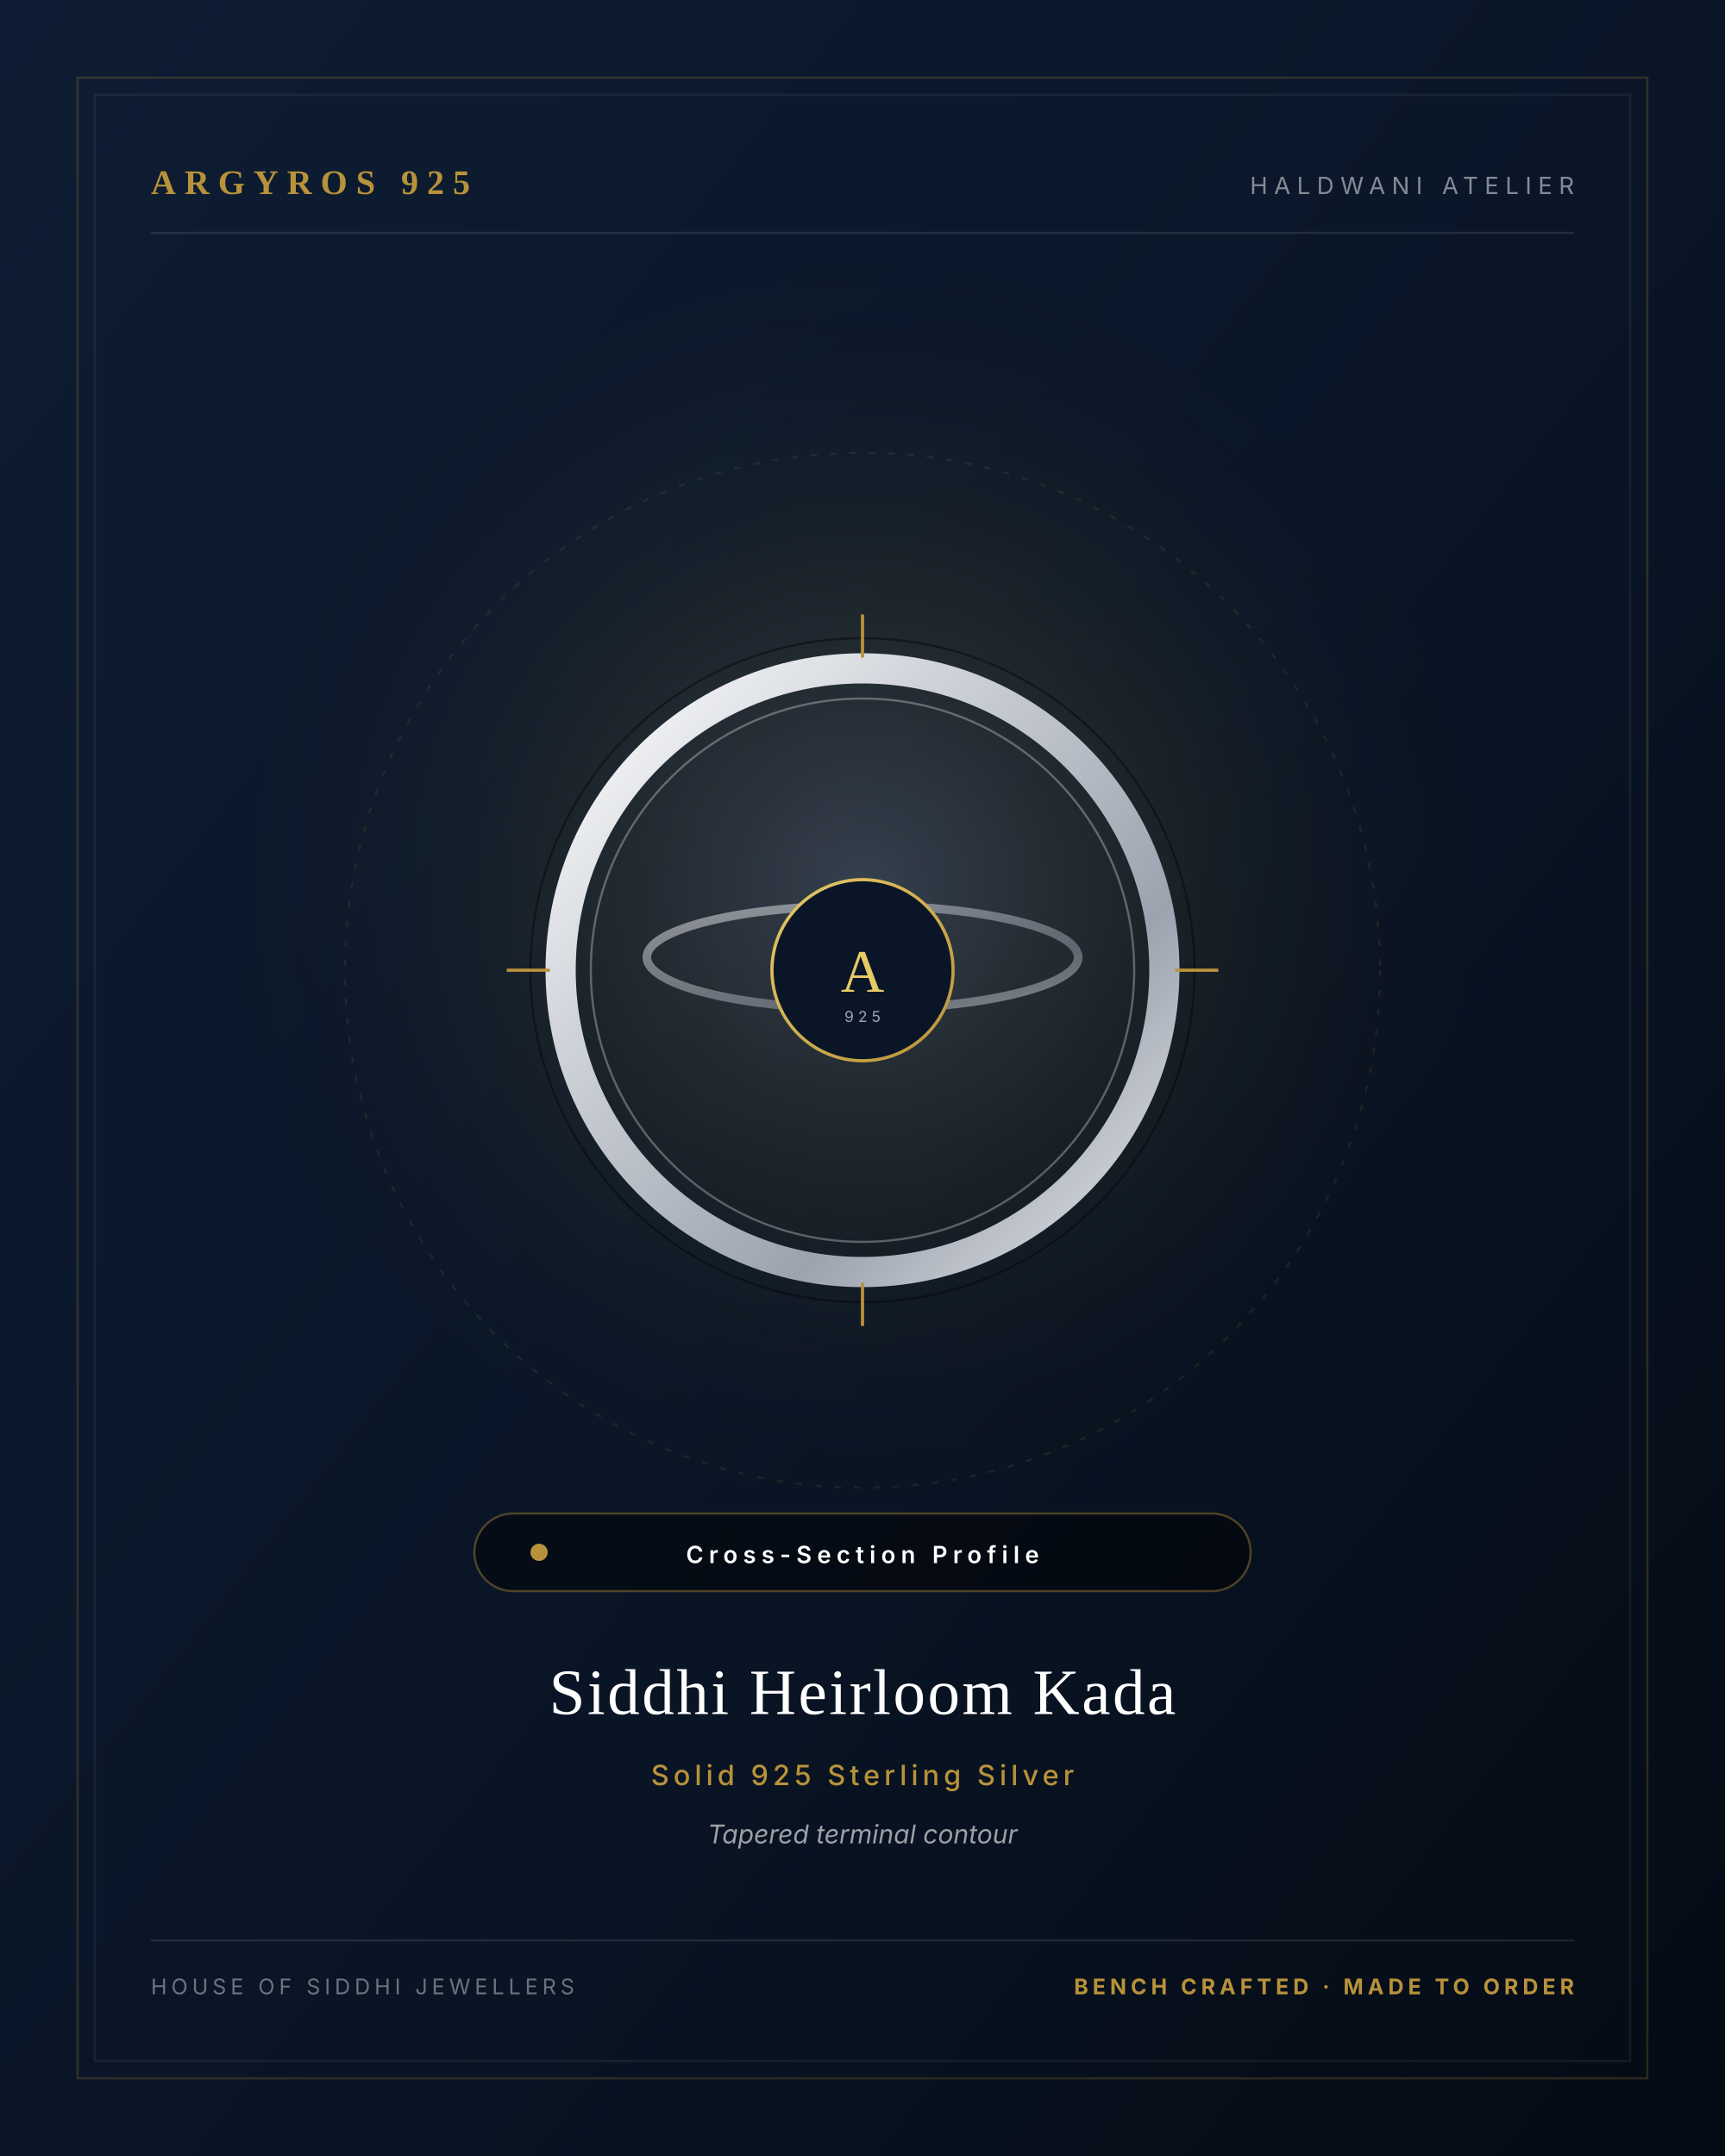
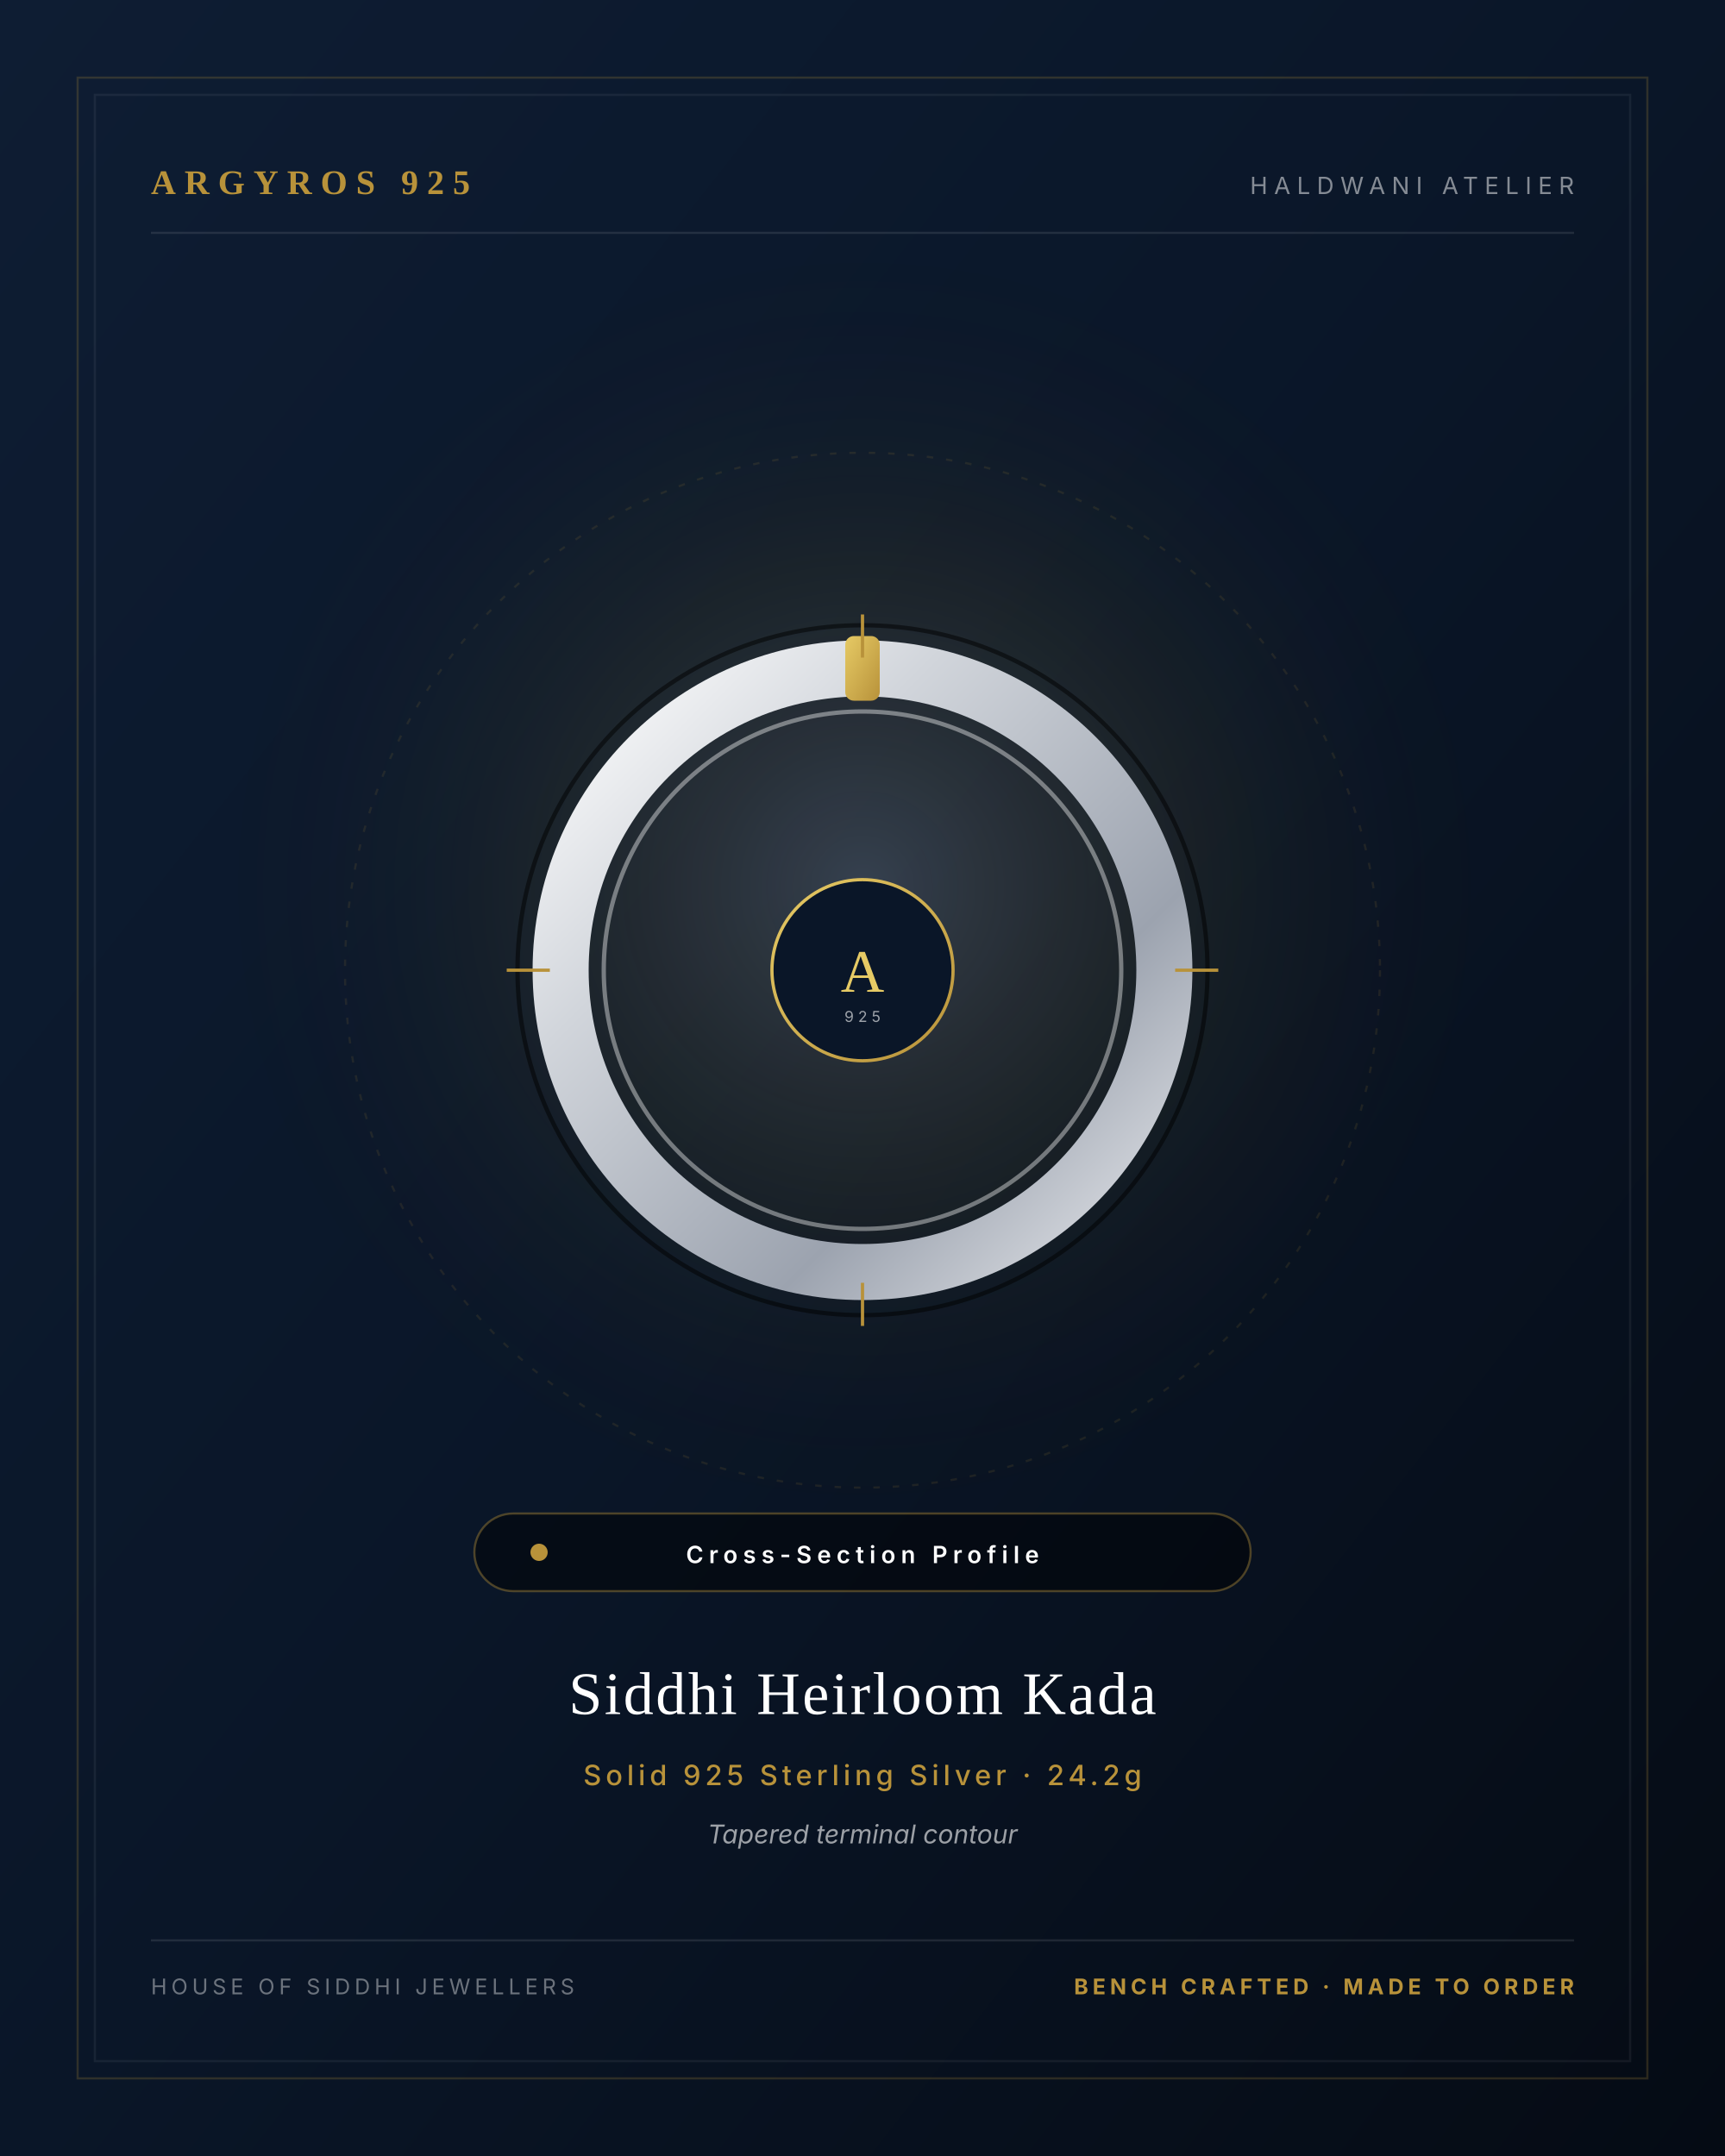
<svg xmlns="http://www.w3.org/2000/svg" viewBox="0 0 800 1000" width="800" height="1000">
  <defs>
    <linearGradient id="bgGrad" x1="0%" y1="0%" x2="100%" y2="100%">
      <stop offset="0%" stop-color="#0e1d33" />
      <stop offset="50%" stop-color="#0a1628" />
      <stop offset="100%" stop-color="#050b14" />
    </linearGradient>
    <radialGradient id="silverGlow" cx="50%" cy="45%" r="40%">
      <stop offset="0%" stop-color="#ffffff" stop-opacity="0.18" />
      <stop offset="50%" stop-color="#c5a028" stop-opacity="0.08" />
      <stop offset="100%" stop-color="#000000" stop-opacity="0" />
    </radialGradient>
    <linearGradient id="silverSheen" x1="0%" y1="0%" x2="100%" y2="100%">
      <stop offset="0%" stop-color="#ffffff" />
      <stop offset="30%" stop-color="#d1d5db" />
      <stop offset="70%" stop-color="#9ca3af" />
      <stop offset="100%" stop-color="#e5e7eb" />
    </linearGradient>
    <linearGradient id="goldAccent" x1="0%" y1="0%" x2="100%" y2="100%">
      <stop offset="0%" stop-color="#e6ca65" />
      <stop offset="100%" stop-color="#b8923a" />
    </linearGradient>
  </defs>
  <rect width="800" height="1000" fill="url(#bgGrad)" />
  <circle cx="400" cy="450" r="380" fill="url(#silverGlow)" />
  <rect x="36" y="36" width="728" height="928" fill="none" stroke="#b8923a" stroke-opacity="0.22" stroke-width="1" />
  <rect x="44" y="44" width="712" height="912" fill="none" stroke="#ffffff" stroke-opacity="0.06" stroke-width="1" />
  <circle cx="400" cy="450" r="240" fill="none" stroke="#b8923a" stroke-opacity="0.12" stroke-width="1" stroke-dasharray="3,6" />
  <text x="70" y="90" font-family="'Cinzel', 'Times New Roman', serif" font-size="16" letter-spacing="4" fill="#b8923a" font-weight="bold">ARGYROS 925</text>
  <text x="730" y="90" text-anchor="end" font-family="-apple-system, sans-serif" font-size="11" letter-spacing="3" fill="#ffffff" fill-opacity="0.5" text-transform="uppercase">HALDWANI ATELIER</text>
  <line x1="70" y1="108" x2="730" y2="108" stroke="#ffffff" stroke-opacity="0.1" stroke-width="1" />
  <g transform="translate(400, 450)">
-     <circle cx="0" cy="0" r="140" fill="none" stroke="url(#silverSheen)" stroke-width="14" />
-     <circle cx="0" cy="0" r="126" fill="none" stroke="#ffffff" stroke-opacity="0.3" stroke-width="1" />
-     <circle cx="0" cy="0" r="154" fill="none" stroke="#000000" stroke-opacity="0.4" stroke-width="1" />
-     <ellipse cx="0" cy="-6" rx="100" ry="24" fill="none" stroke="url(#silverSheen)" stroke-width="4" stroke-opacity="0.5" />
+     <circle cx="0" cy="0" r="140" fill="none" stroke="url(#silverSheen)" stroke-width="26" />
+     <circle cx="0" cy="0" r="120" fill="none" stroke="#ffffff" stroke-opacity="0.4" stroke-width="2" />
+     <circle cx="0" cy="0" r="160" fill="none" stroke="#000000" stroke-opacity="0.5" stroke-width="2" />
+     <rect x="-8" y="-155" width="16" height="30" rx="4" fill="url(#goldAccent)" />
    <circle cx="0" cy="0" r="42" fill="#0a1628" stroke="url(#goldAccent)" stroke-width="1.5" />
    <text x="0" y="10" text-anchor="middle" font-family="'Cinzel', 'Times New Roman', serif" font-size="28" fill="#e6ca65" font-weight="300">A</text>
    <text x="0" y="24" text-anchor="middle" font-family="-apple-system, sans-serif" font-size="7" letter-spacing="2" fill="#ffffff" fill-opacity="0.6">925</text>
    <line x1="-165" y1="0" x2="-145" y2="0" stroke="#b8923a" stroke-width="1.5" />
    <line x1="145" y1="0" x2="165" y2="0" stroke="#b8923a" stroke-width="1.5" />
    <line x1="0" y1="-165" x2="0" y2="-145" stroke="#b8923a" stroke-width="1.5" />
    <line x1="0" y1="145" x2="0" y2="165" stroke="#b8923a" stroke-width="1.5" />
  </g>
  <g transform="translate(400, 720)">
    <rect x="-180" y="-18" width="360" height="36" rx="18" fill="#000000" fill-opacity="0.45" stroke="#b8923a" stroke-opacity="0.4" stroke-width="1" />
    <circle cx="-150" cy="0" r="4" fill="#b8923a" />
    <text x="0" y="5" text-anchor="middle" font-family="-apple-system, sans-serif" font-size="11" letter-spacing="2.5" fill="#ffffff" font-weight="600" text-transform="uppercase">Cross-Section Profile</text>
  </g>
-   <text x="400" y="795" text-anchor="middle" font-family="'Cinzel', 'Times New Roman', serif" font-size="30" fill="#ffffff" font-weight="400" letter-spacing="1">Siddhi Heirloom Kada</text>
-   <text x="400" y="828" text-anchor="middle" font-family="-apple-system, sans-serif" font-size="13" fill="#b8923a" letter-spacing="2" font-weight="500">Solid 925 Sterling Silver</text>
+   <text x="400" y="795" text-anchor="middle" font-family="'Cinzel', 'Times New Roman', serif" font-size="28" fill="#ffffff" font-weight="400" letter-spacing="1">Siddhi Heirloom Kada</text>
+   <text x="400" y="828" text-anchor="middle" font-family="-apple-system, sans-serif" font-size="13" fill="#b8923a" letter-spacing="2" font-weight="500">Solid 925 Sterling Silver · 24.2g</text>
  <text x="400" y="855" text-anchor="middle" font-family="-apple-system, sans-serif" font-size="12" fill="#ffffff" fill-opacity="0.6" font-style="italic">Tapered terminal contour</text>
  <line x1="70" y1="900" x2="730" y2="900" stroke="#ffffff" stroke-opacity="0.1" stroke-width="1" />
  <text x="70" y="925" font-family="-apple-system, sans-serif" font-size="10" letter-spacing="2" fill="#ffffff" fill-opacity="0.4" text-transform="uppercase">HOUSE OF SIDDHI JEWELLERS</text>
  <text x="730" y="925" text-anchor="end" font-family="-apple-system, sans-serif" font-size="10" letter-spacing="2" fill="#b8923a" font-weight="bold" text-transform="uppercase">BENCH CRAFTED · MADE TO ORDER</text>
</svg>
